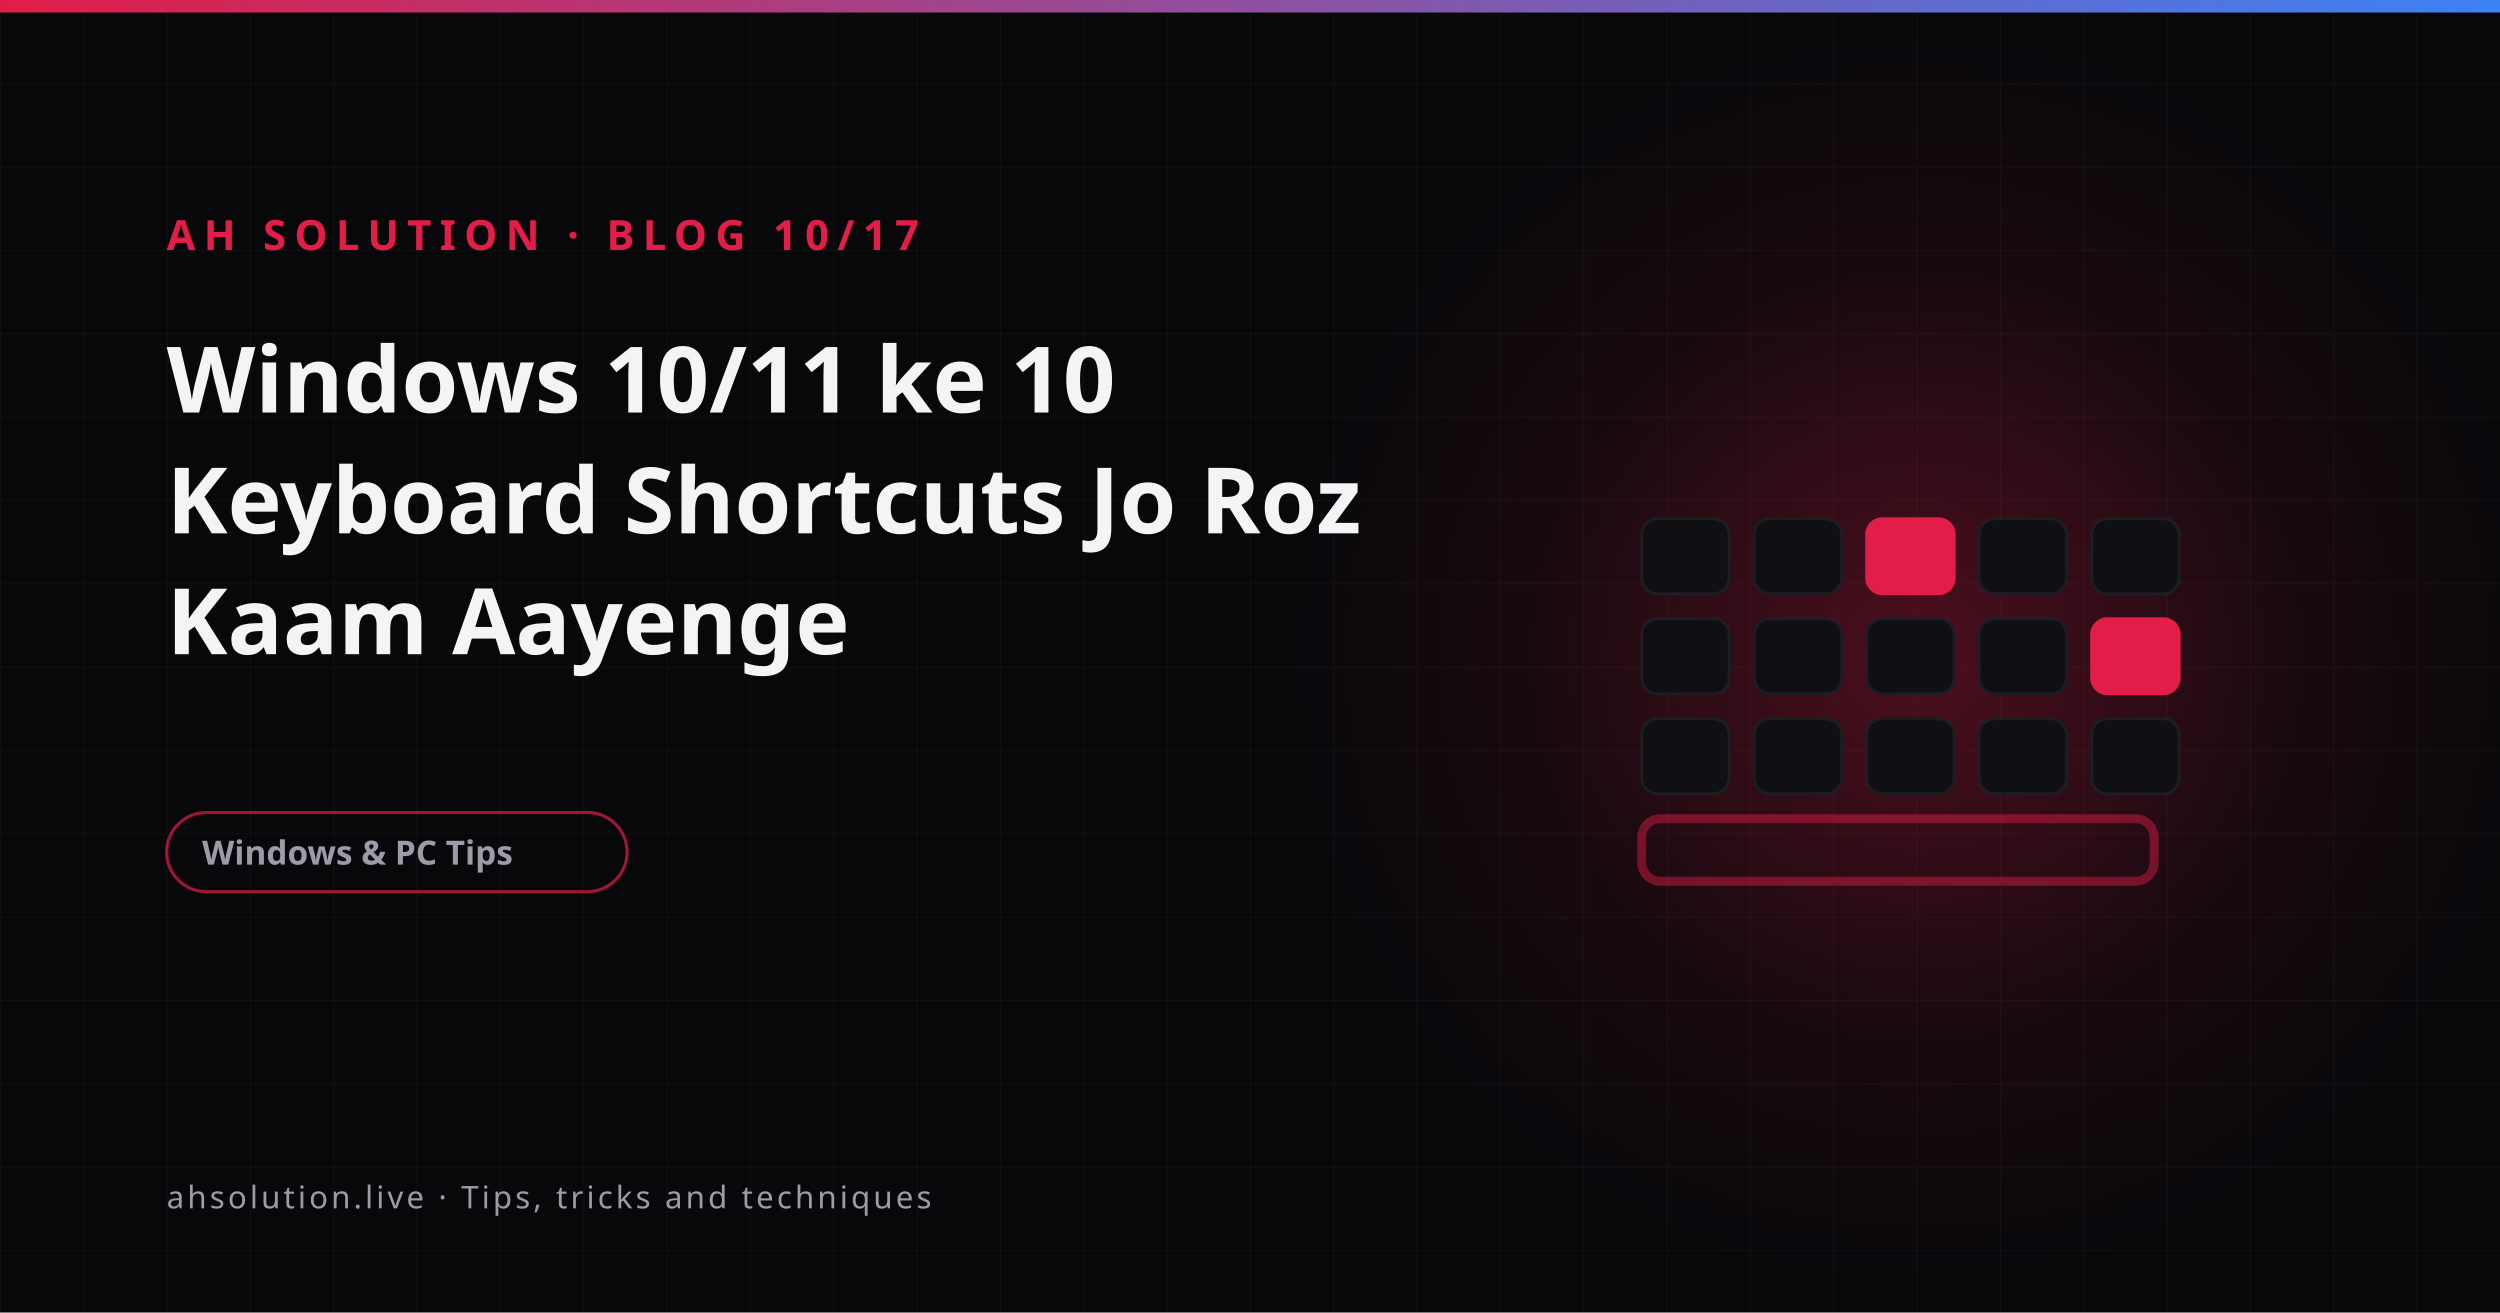
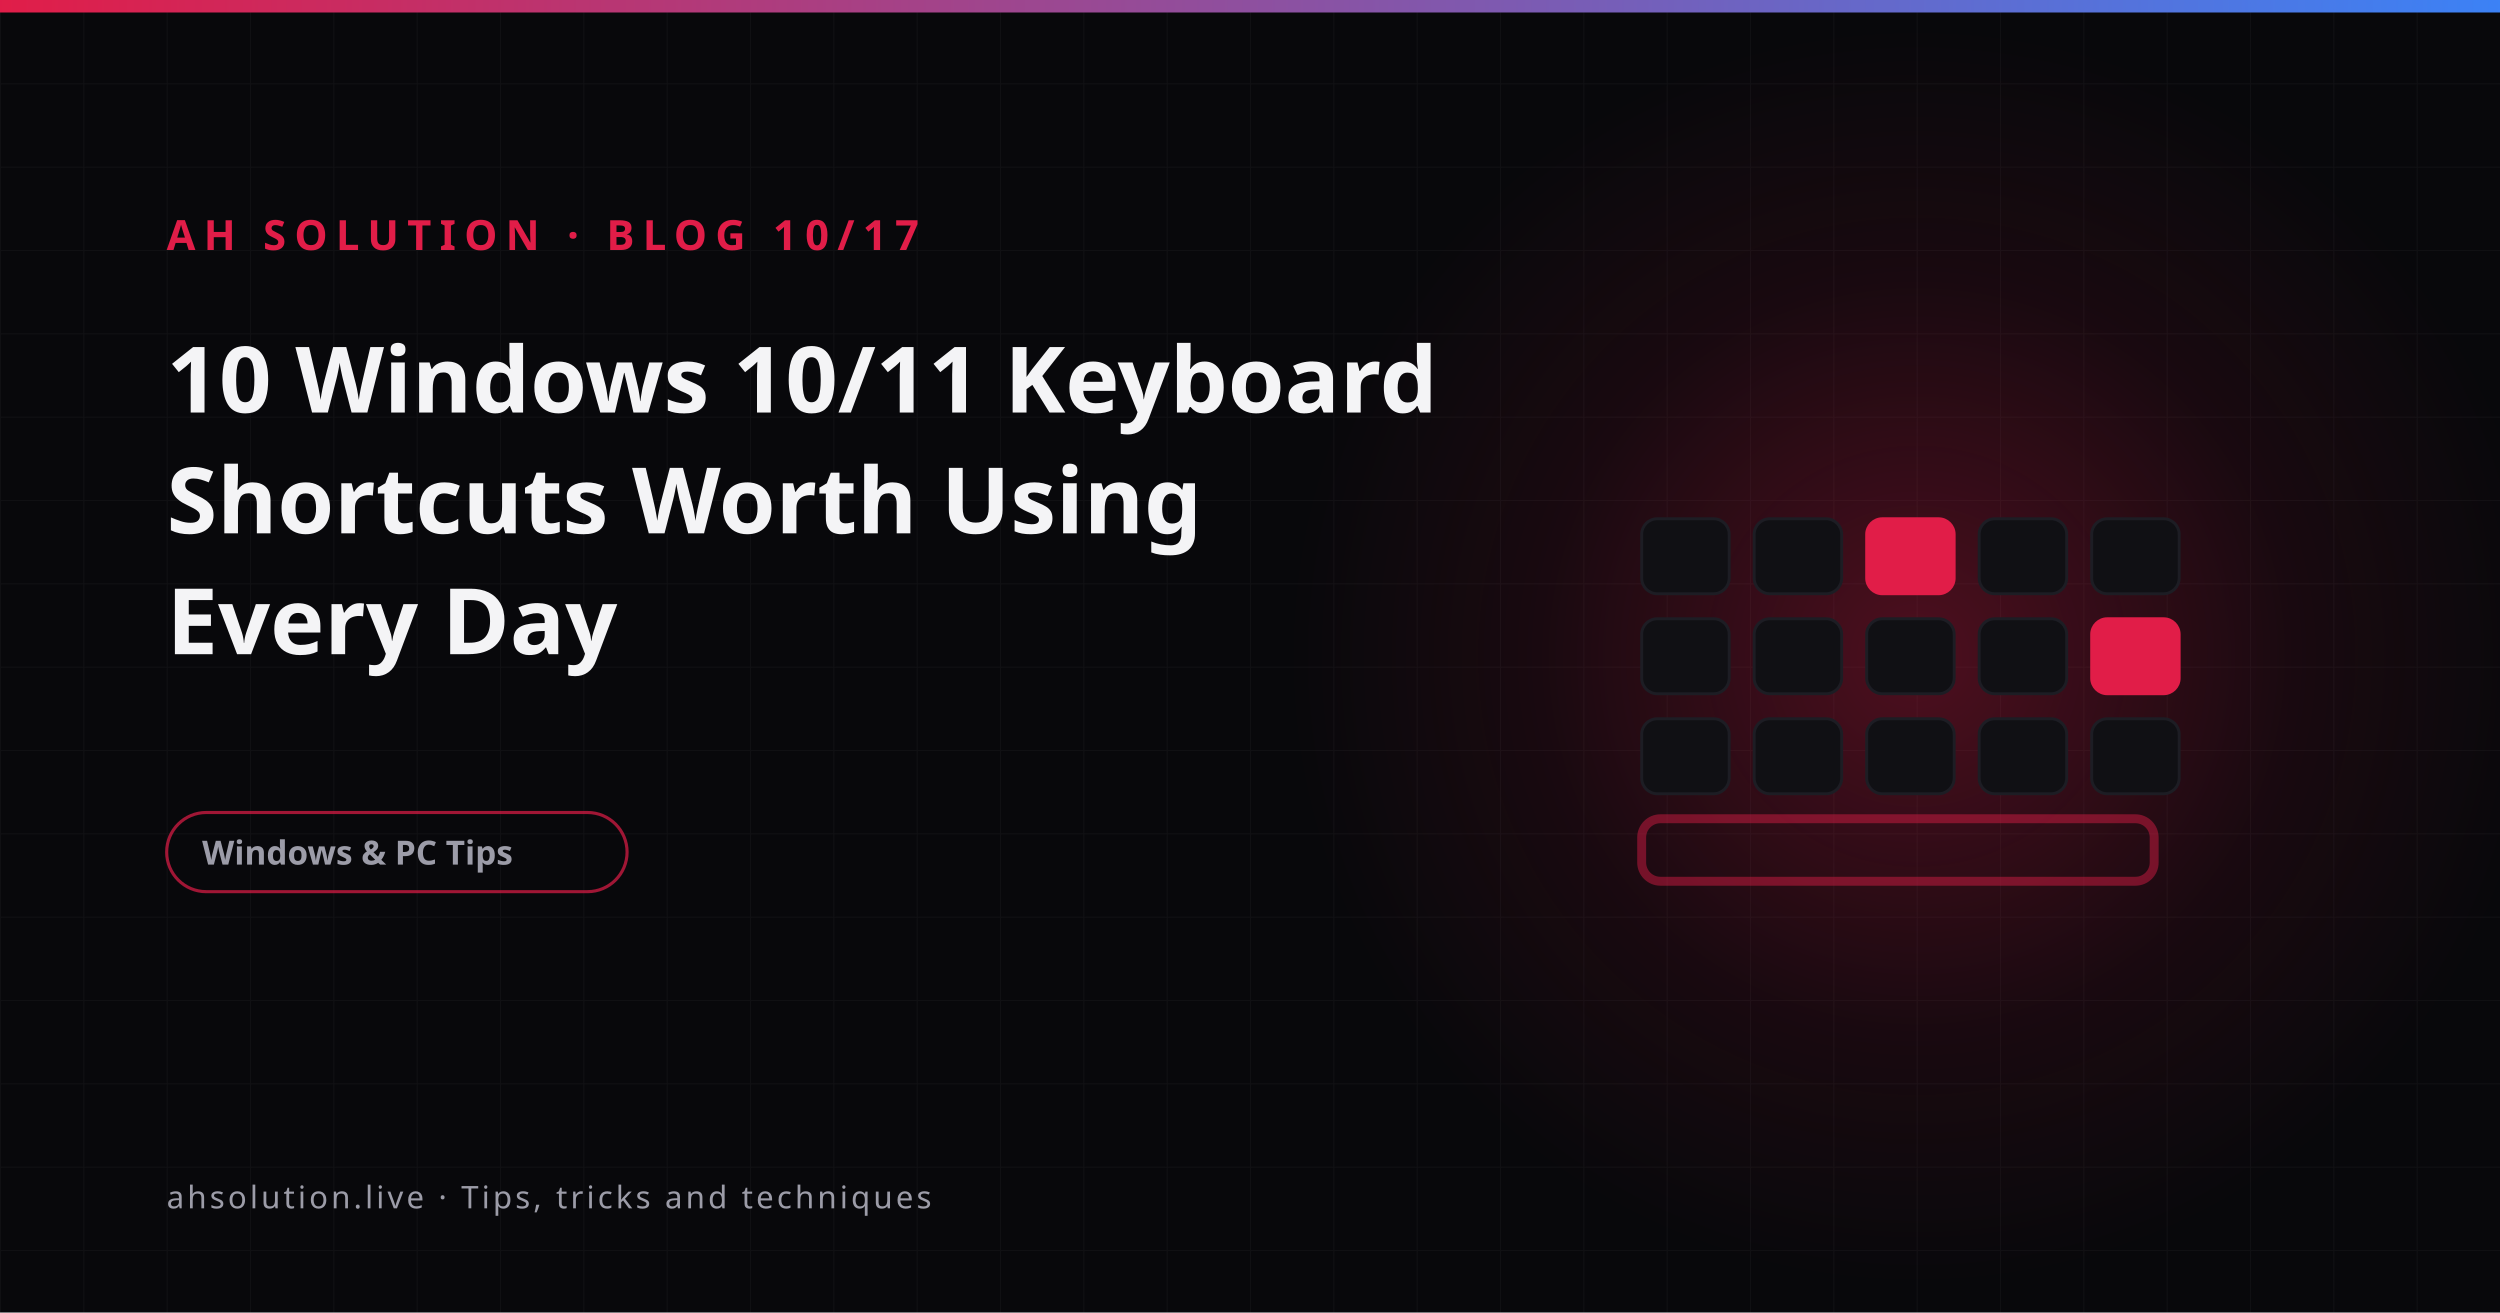
- <svg xmlns="http://www.w3.org/2000/svg" width="1200" height="630" viewBox="0 0 1200 630" role="img" aria-label="AH Solution editorial cover — Windows 10/11 ke 10 Keyboard Shortcuts Jo Roz Kaam Aayenge">
+ <svg xmlns="http://www.w3.org/2000/svg" width="1200" height="630" viewBox="0 0 1200 630" role="img" aria-label="AH Solution editorial cover — 10 Windows 10/11 Keyboard Shortcuts Worth Using Every Day">
  <defs>
    <radialGradient id="glow" cx="50%" cy="50%" r="50%">
      <stop offset="0%" stop-color="#E11D48" stop-opacity="0.32" />
      <stop offset="60%" stop-color="#E11D48" stop-opacity="0.08" />
      <stop offset="100%" stop-color="#E11D48" stop-opacity="0" />
    </radialGradient>
    <linearGradient id="bar" x1="0" y1="0" x2="1" y2="0">
      <stop offset="0%" stop-color="#E11D48" />
      <stop offset="100%" stop-color="#3B82F6" />
    </linearGradient>
    <pattern id="grid" width="40" height="40" patternUnits="userSpaceOnUse">
      <path d="M40 0H0V40" fill="none" stroke="#FFFFFF" stroke-opacity="0.035" stroke-width="1" />
    </pattern>
  </defs>
  <rect width="1200" height="630" fill="#08080B" />
  <rect width="1200" height="630" fill="url(#grid)" />
  <circle cx="920" cy="315" r="300" fill="url(#glow)" />
  <rect x="0" y="0" width="1200" height="6" fill="url(#bar)" />
  <text x="80" y="120" font-family="Manrope, 'Segoe UI', system-ui, sans-serif" font-size="20" font-weight="700" letter-spacing="4" fill="#E11D48">AH SOLUTION · BLOG 10/17</text>
-   <text x="80" y="198" font-family="Manrope, 'Segoe UI', system-ui, sans-serif" font-size="44" font-weight="800" fill="#F4F4F6">Windows 10/11 ke 10</text>
-   <text x="80" y="256" font-family="Manrope, 'Segoe UI', system-ui, sans-serif" font-size="44" font-weight="800" fill="#F4F4F6">Keyboard Shortcuts Jo Roz</text>
-   <text x="80" y="314" font-family="Manrope, 'Segoe UI', system-ui, sans-serif" font-size="44" font-weight="800" fill="#F4F4F6">Kaam Aayenge</text>
+   <text x="80" y="198" font-family="Manrope, 'Segoe UI', system-ui, sans-serif" font-size="44" font-weight="800" fill="#F4F4F6">10 Windows 10/11 Keyboard</text>
+   <text x="80" y="256" font-family="Manrope, 'Segoe UI', system-ui, sans-serif" font-size="44" font-weight="800" fill="#F4F4F6">Shortcuts Worth Using</text>
+   <text x="80" y="314" font-family="Manrope, 'Segoe UI', system-ui, sans-serif" font-size="44" font-weight="800" fill="#F4F4F6">Every Day</text>
  <rect x="80" y="390" width="221" height="38" rx="19" fill="none" stroke="#E11D48" stroke-opacity="0.7" stroke-width="1.5" />
  <text x="97" y="415" font-family="Manrope, 'Segoe UI', system-ui, sans-serif" font-size="16" font-weight="600" fill="#9C9CA8">Windows &amp; PC Tips</text>
  <rect x="788" y="249" width="42" height="36" rx="7.5" fill="#101014" stroke="#1D1D24" stroke-width="1.4" />
  <rect x="842" y="249" width="42" height="36" rx="7.5" fill="#101014" stroke="#1D1D24" stroke-width="1.4" />
  <rect x="896" y="249" width="42" height="36" rx="7.5" fill="#E11D48" stroke="#E11D48" stroke-width="1.4" />
  <rect x="950" y="249" width="42" height="36" rx="7.5" fill="#101014" stroke="#1D1D24" stroke-width="1.4" />
  <rect x="1004" y="249" width="42" height="36" rx="7.5" fill="#101014" stroke="#1D1D24" stroke-width="1.4" />
  <rect x="788" y="297" width="42" height="36" rx="7.5" fill="#101014" stroke="#1D1D24" stroke-width="1.4" />
  <rect x="842" y="297" width="42" height="36" rx="7.5" fill="#101014" stroke="#1D1D24" stroke-width="1.4" />
  <rect x="896" y="297" width="42" height="36" rx="7.5" fill="#101014" stroke="#1D1D24" stroke-width="1.4" />
  <rect x="950" y="297" width="42" height="36" rx="7.5" fill="#101014" stroke="#1D1D24" stroke-width="1.4" />
  <rect x="1004" y="297" width="42" height="36" rx="7.5" fill="#E11D48" stroke="#E11D48" stroke-width="1.4" />
  <rect x="788" y="345" width="42" height="36" rx="7.5" fill="#101014" stroke="#1D1D24" stroke-width="1.4" />
  <rect x="842" y="345" width="42" height="36" rx="7.5" fill="#101014" stroke="#1D1D24" stroke-width="1.4" />
  <rect x="896" y="345" width="42" height="36" rx="7.5" fill="#101014" stroke="#1D1D24" stroke-width="1.4" />
  <rect x="950" y="345" width="42" height="36" rx="7.5" fill="#101014" stroke="#1D1D24" stroke-width="1.4" />
  <rect x="1004" y="345" width="42" height="36" rx="7.5" fill="#101014" stroke="#1D1D24" stroke-width="1.4" />
  <rect x="788" y="393" width="246" height="30" rx="9" fill="none" stroke="#E11D48" stroke-opacity="0.45" stroke-width="4.286" stroke-linecap="round" />
  <text x="80" y="580" font-family="Manrope, 'Segoe UI', system-ui, sans-serif" font-size="15" font-weight="500" letter-spacing="1.5" fill="#9C9CA8">ahsolution.live · Tips, tricks and techniques</text>
</svg>
